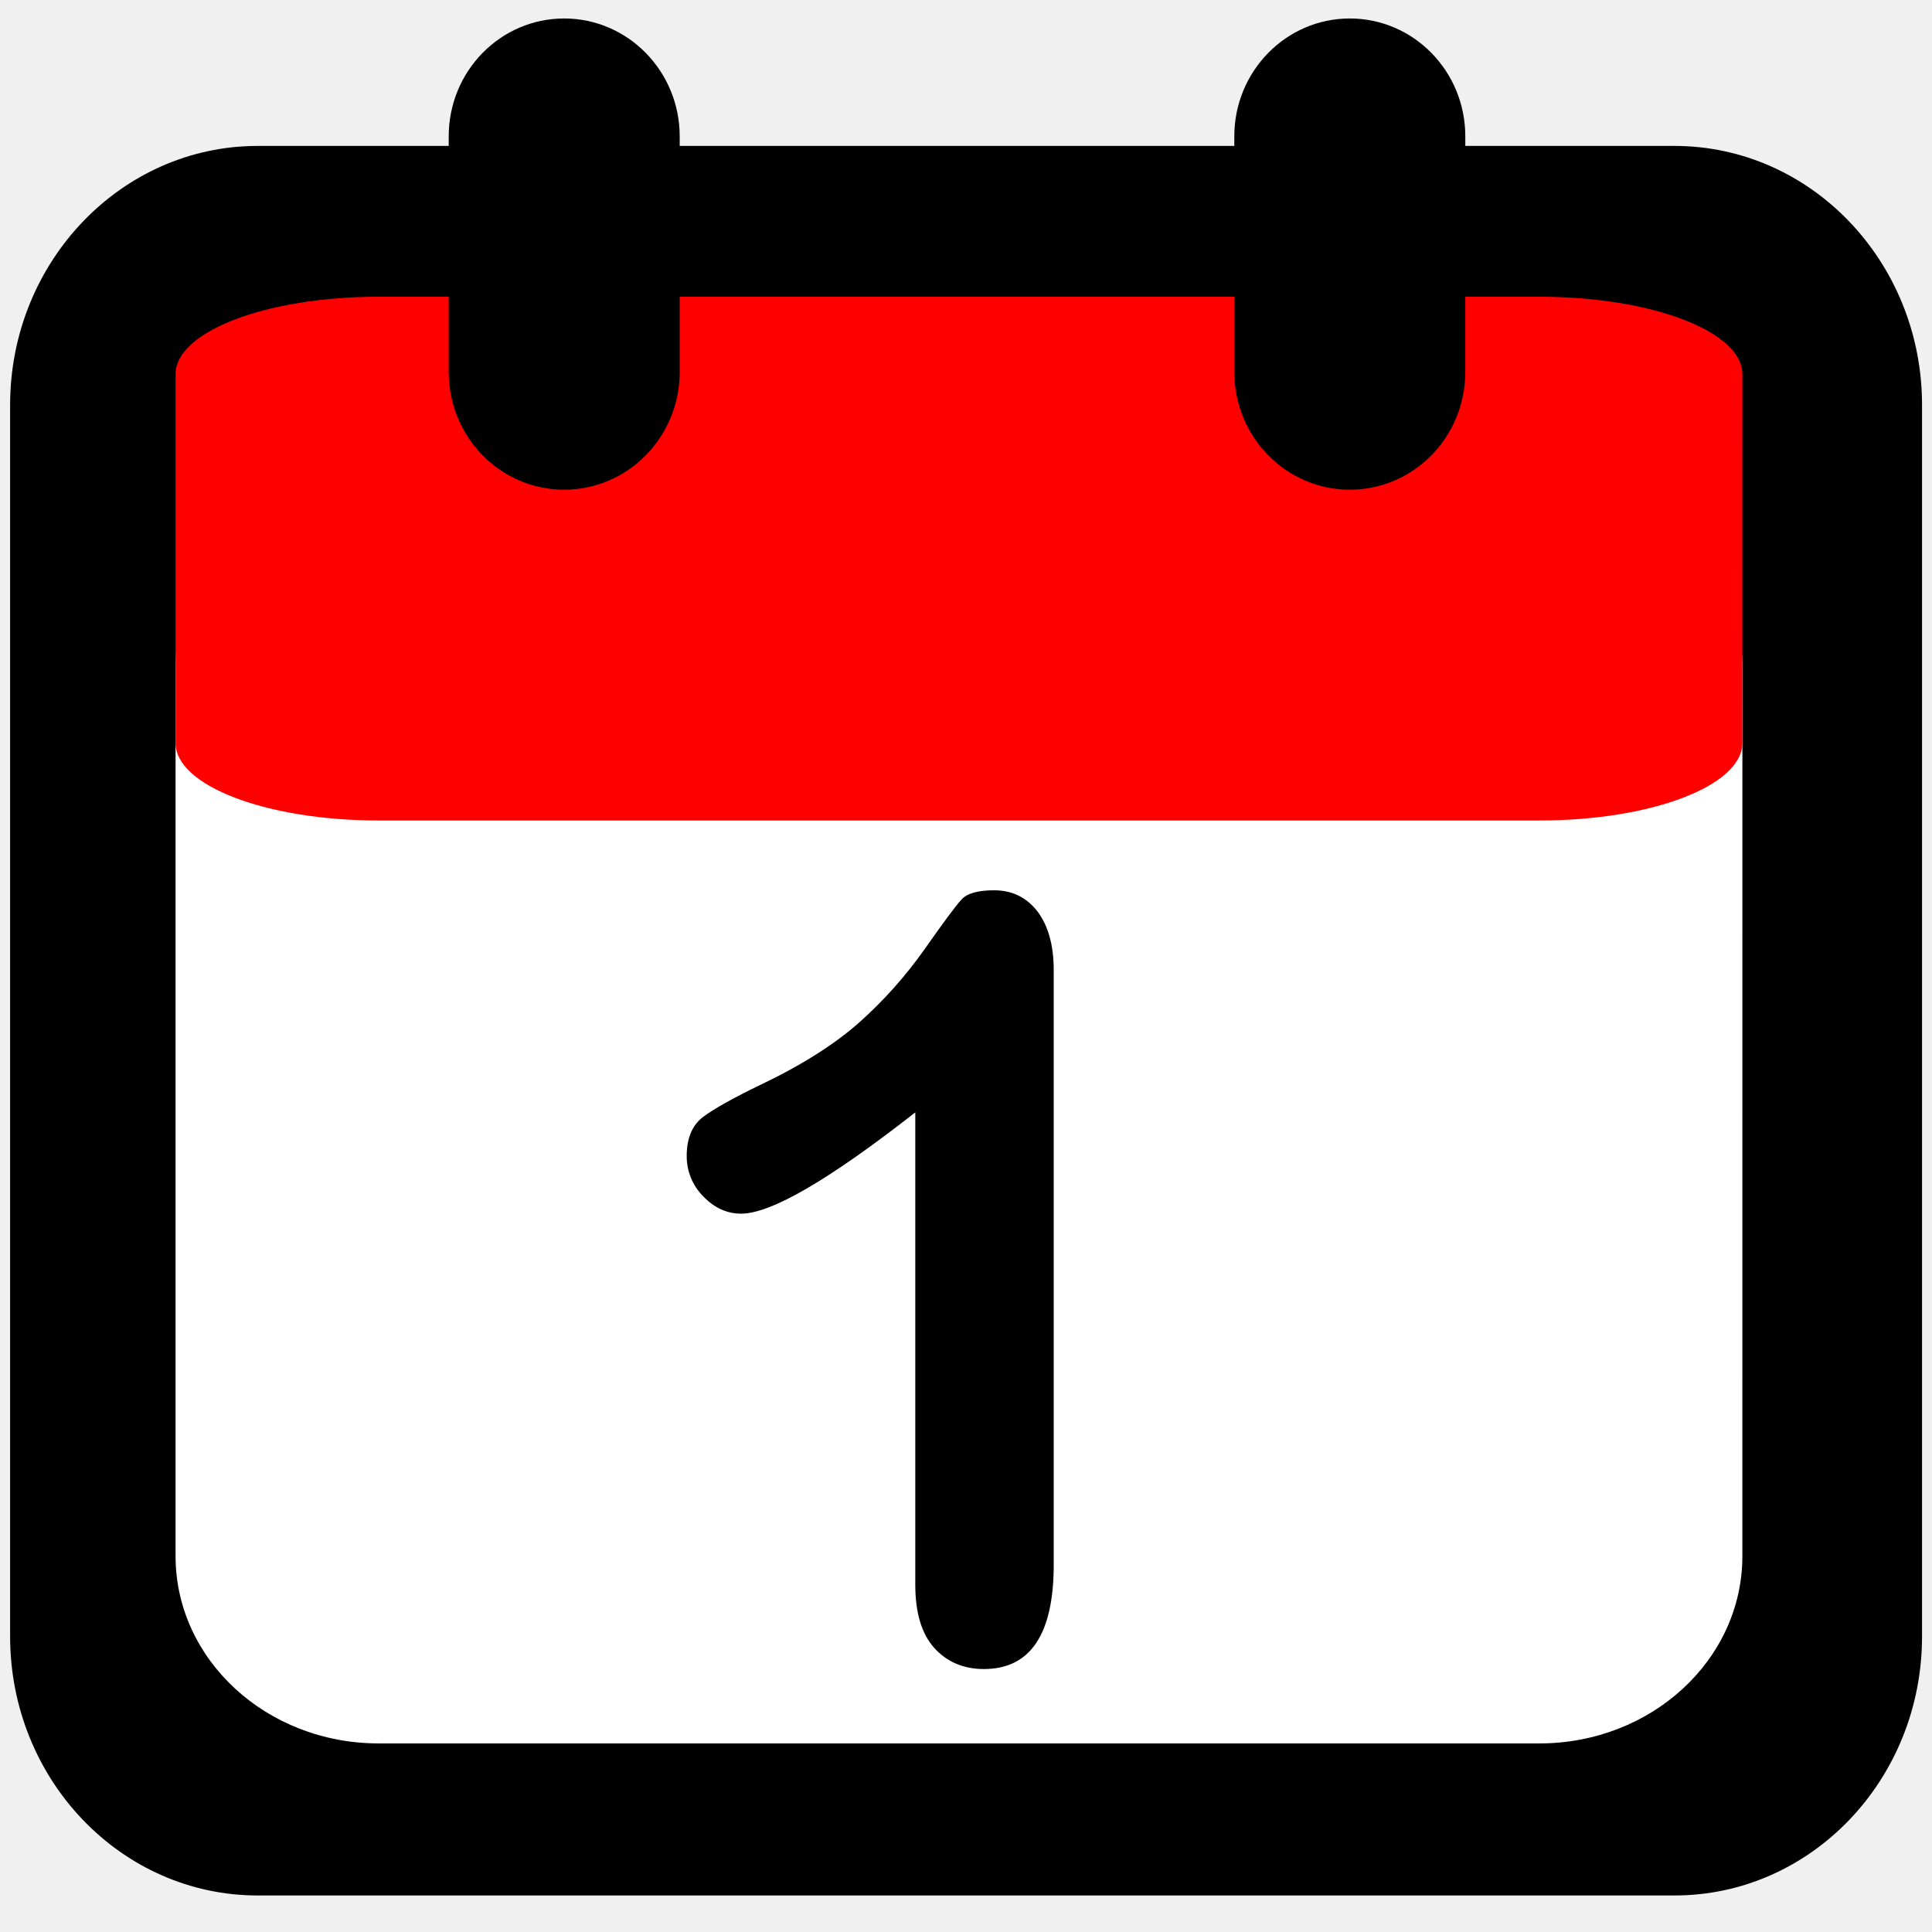
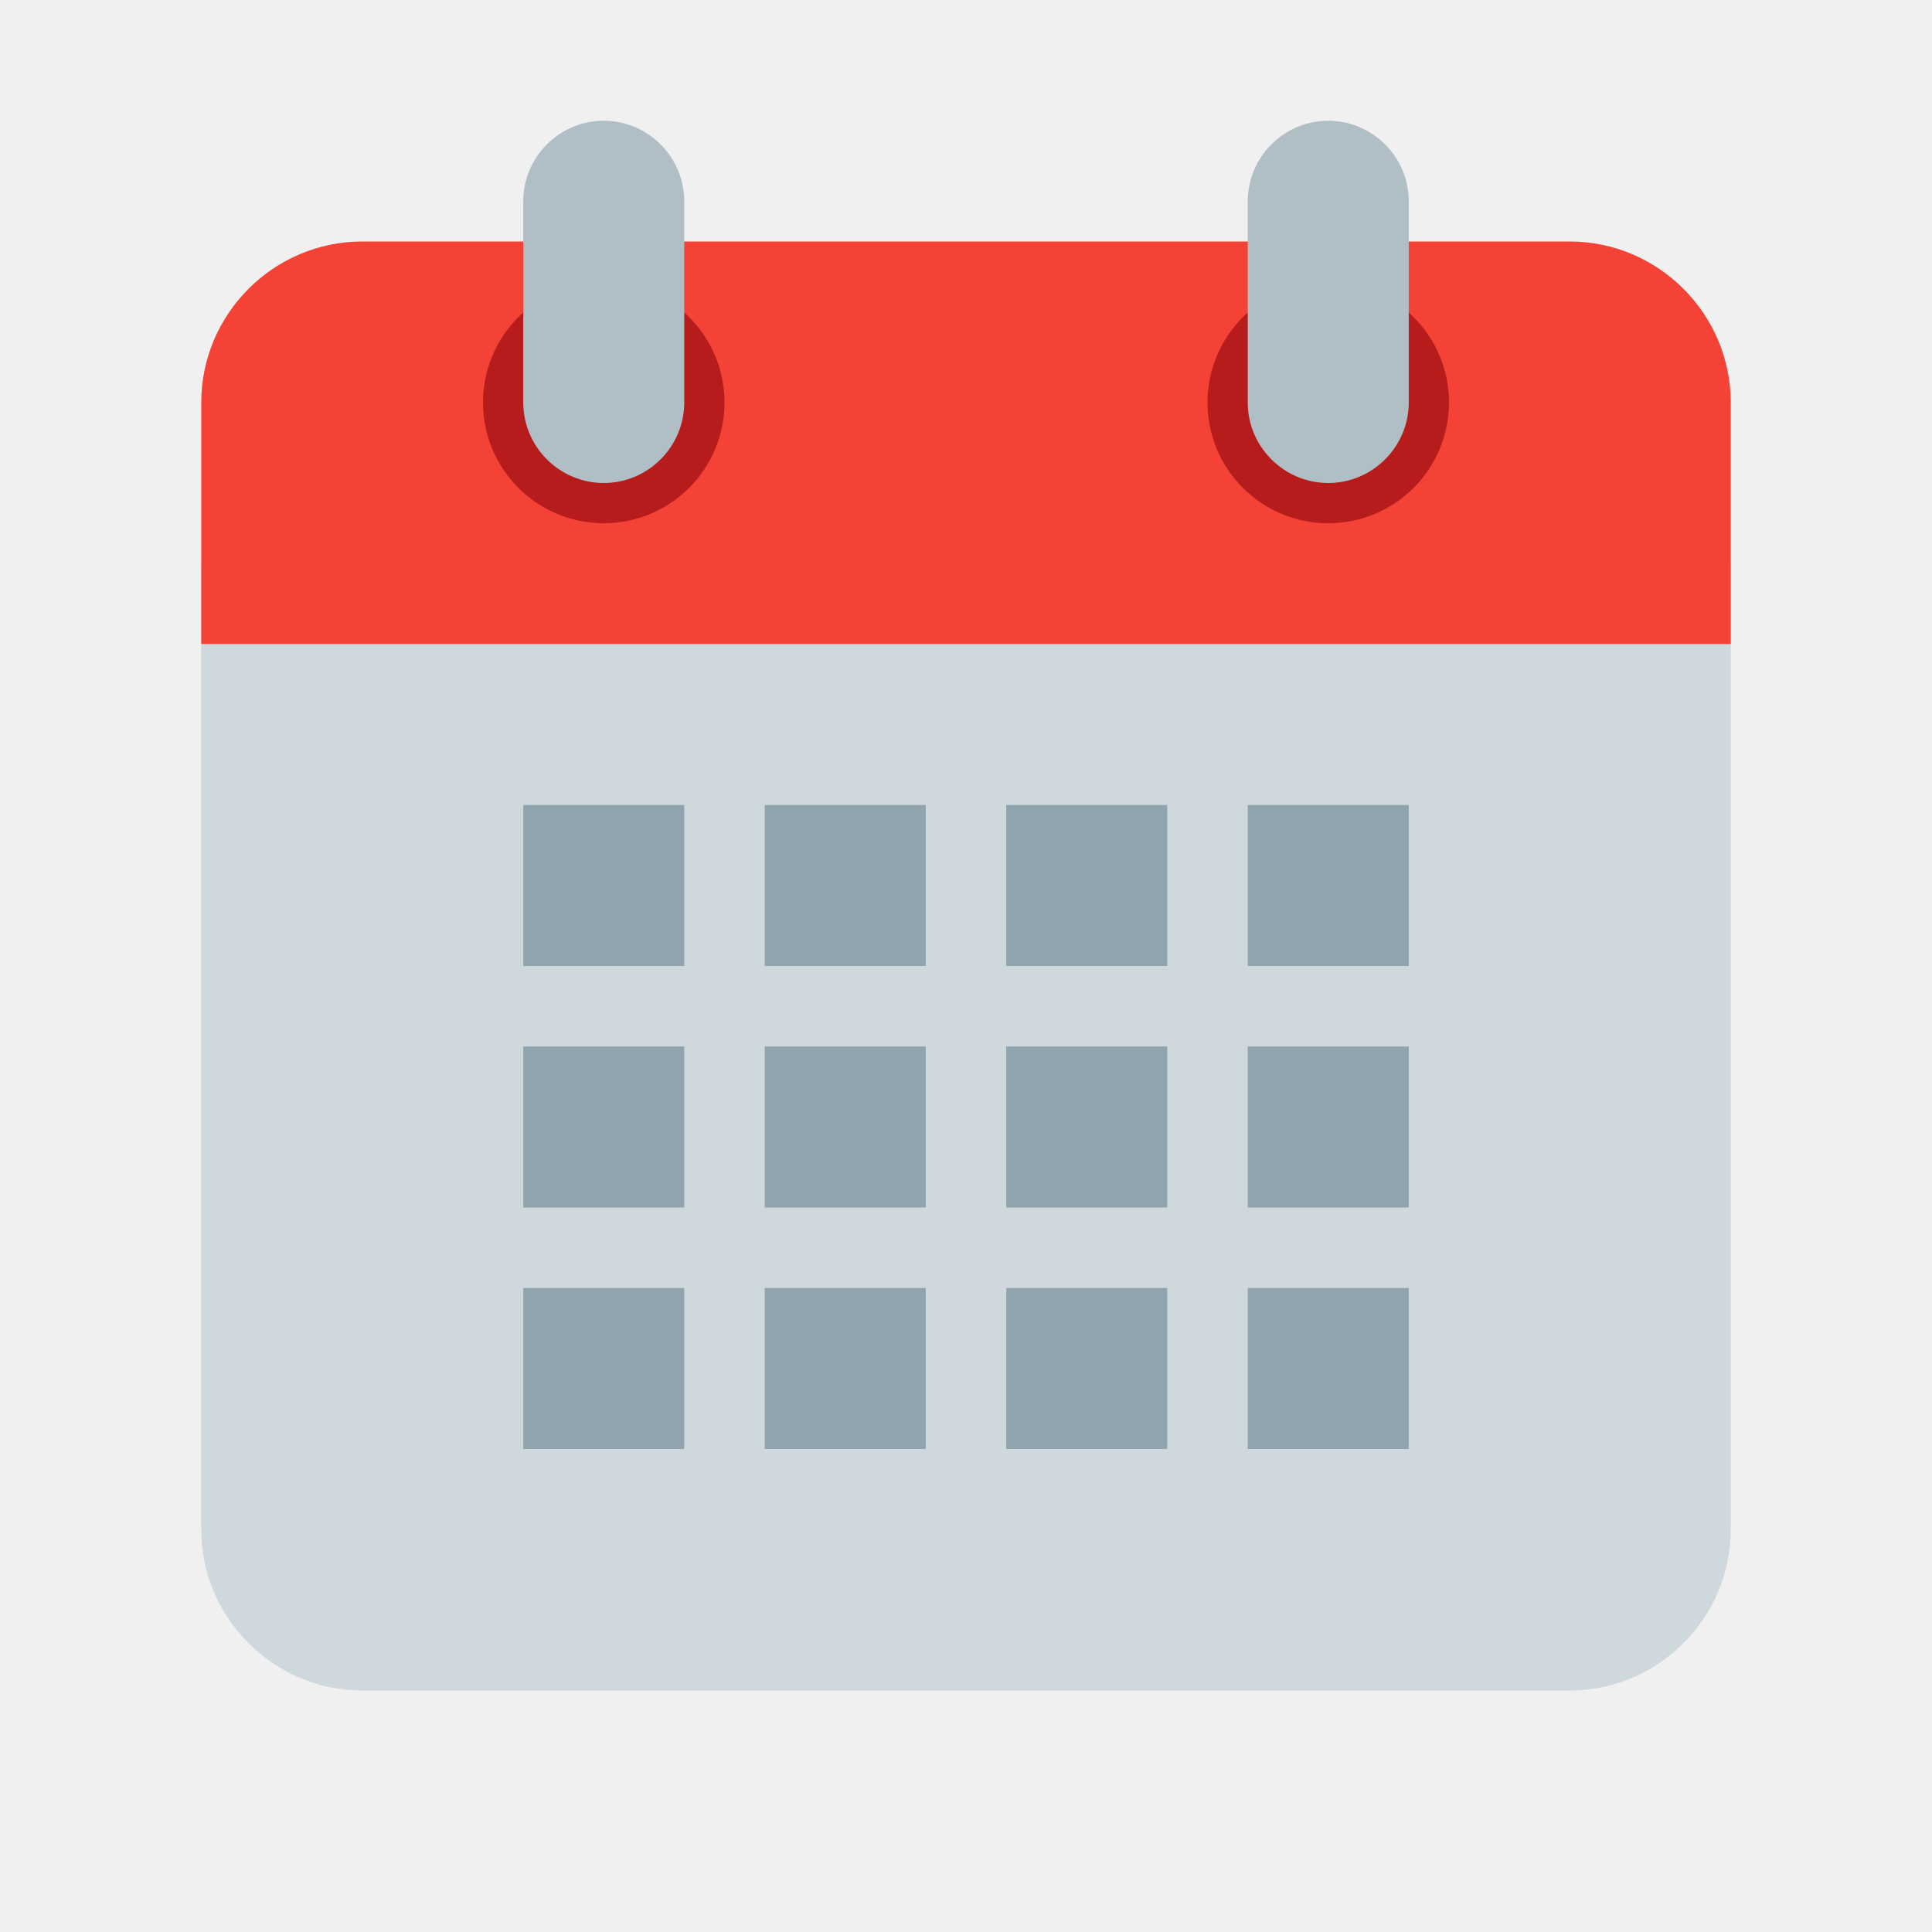
- <svg xmlns="http://www.w3.org/2000/svg" width="64" height="64" viewBox="0 0 64 64">
-   <path fill="black" d="M63.67 54.21c0 4.74-3.67 8.58-8.201 8.58H8.537c-4.528 0-8.202-3.84-8.202-8.58V13.415c0-4.733 3.674-8.581 8.202-8.581h46.932c4.531 0 8.201 3.848 8.201 8.581z" />
-   <path fill="#fff" d="M57.718 51.55c0 3.427-3.01 6.203-6.722 6.203H12.542c-3.714 0-6.726-2.776-6.726-6.203V22.073c0-3.421 3.01-6.201 6.726-6.201h38.455c3.714 0 6.722 2.78 6.722 6.201z" />
-   <path fill="transparent" d="M19.11 51.55V22.073c0-3.421 3.01-6.201 6.723-6.201H12.547c-3.714 0-6.726 2.78-6.726 6.201V51.55c0 3.427 3.01 6.203 6.726 6.203h13.287c-3.713 0-6.724-2.777-6.724-6.203" />
-   <path fill="red" d="M57.718 24.613c0 1.416-3.01 2.567-6.722 2.567H12.542c-3.714 0-6.726-1.151-6.726-2.567V12.397c0-1.419 3.01-2.567 6.726-2.567h38.455c3.714 0 6.722 1.148 6.722 2.567z" />
-   <path fill="black" d="M30.32 52.5V36.85q-4.285 3.353-5.768 3.354q-.709 0-1.259-.576a1.88 1.88 0 0 1-.545-1.334q-.001-.876.538-1.291q.539-.406 1.906-1.067c1.361-.649 2.448-1.338 3.262-2.058a14.2 14.2 0 0 0 2.167-2.425c.631-.896 1.038-1.45 1.23-1.655c.189-.208.552-.306 1.078-.306c.6 0 1.076.233 1.438.7c.356.472.539 1.118.539 1.945v19.691c0 2.304-.771 3.461-2.312 3.461c-.686 0-1.234-.241-1.651-.705c-.418-.473-.623-1.169-.623-2.084" />
-   <path fill="black" d="M22.516 12.32c0 2.158-1.717 3.902-3.826 3.902c-2.115 0-3.826-1.744-3.826-3.902V4.517c0-2.157 1.711-3.905 3.826-3.905c2.109 0 3.826 1.748 3.826 3.905zm26.024 0c0 2.158-1.712 3.902-3.827 3.902c-2.11 0-3.825-1.744-3.825-3.902V4.517c0-2.157 1.715-3.905 3.825-3.905c2.115 0 3.827 1.748 3.827 3.905z" />
+ <svg xmlns="http://www.w3.org/2000/svg" enable-background="new 0 0 48 48" viewBox="0 0 48 48">
+   <path d="m5 38v-24h38v24c0 2.2-1.8 4-4 4h-30c-2.2 0-4-1.8-4-4z" fill="#cfd8dc" />
+   <path d="m43 10v6h-38v-6c0-2.2 1.8-4 4-4h30c2.2 0 4 1.8 4 4z" fill="#f44336" />
+   <g fill="#b71c1c">
+     <circle cx="33" cy="10" r="3" />
+     <circle cx="15" cy="10" r="3" />
+   </g>
+   <g fill="#b0bec5">
+     <path d="m33 3c-1.1 0-2 .9-2 2v5c0 1.1.9 2 2 2s2-.9 2-2v-5c0-1.1-.9-2-2-2z" />
+     <path d="m15 3c-1.1 0-2 .9-2 2v5c0 1.1.9 2 2 2s2-.9 2-2v-5c0-1.1-.9-2-2-2z" />
+   </g>
+   <g fill="#90a4ae">
+     <path d="m13 20h4v4h-4z" />
+     <path d="m19 20h4v4h-4z" />
+     <path d="m25 20h4v4h-4z" />
+     <path d="m31 20h4v4h-4z" />
+     <path d="m13 26h4v4h-4z" />
+     <path d="m19 26h4v4h-4z" />
+     <path d="m25 26h4v4h-4z" />
+     <path d="m31 26h4v4h-4z" />
+     <path d="m13 32h4v4h-4z" />
+     <path d="m19 32h4v4h-4z" />
+     <path d="m25 32h4v4h-4z" />
+     <path d="m31 32h4v4h-4z" />
+   </g>
</svg>
